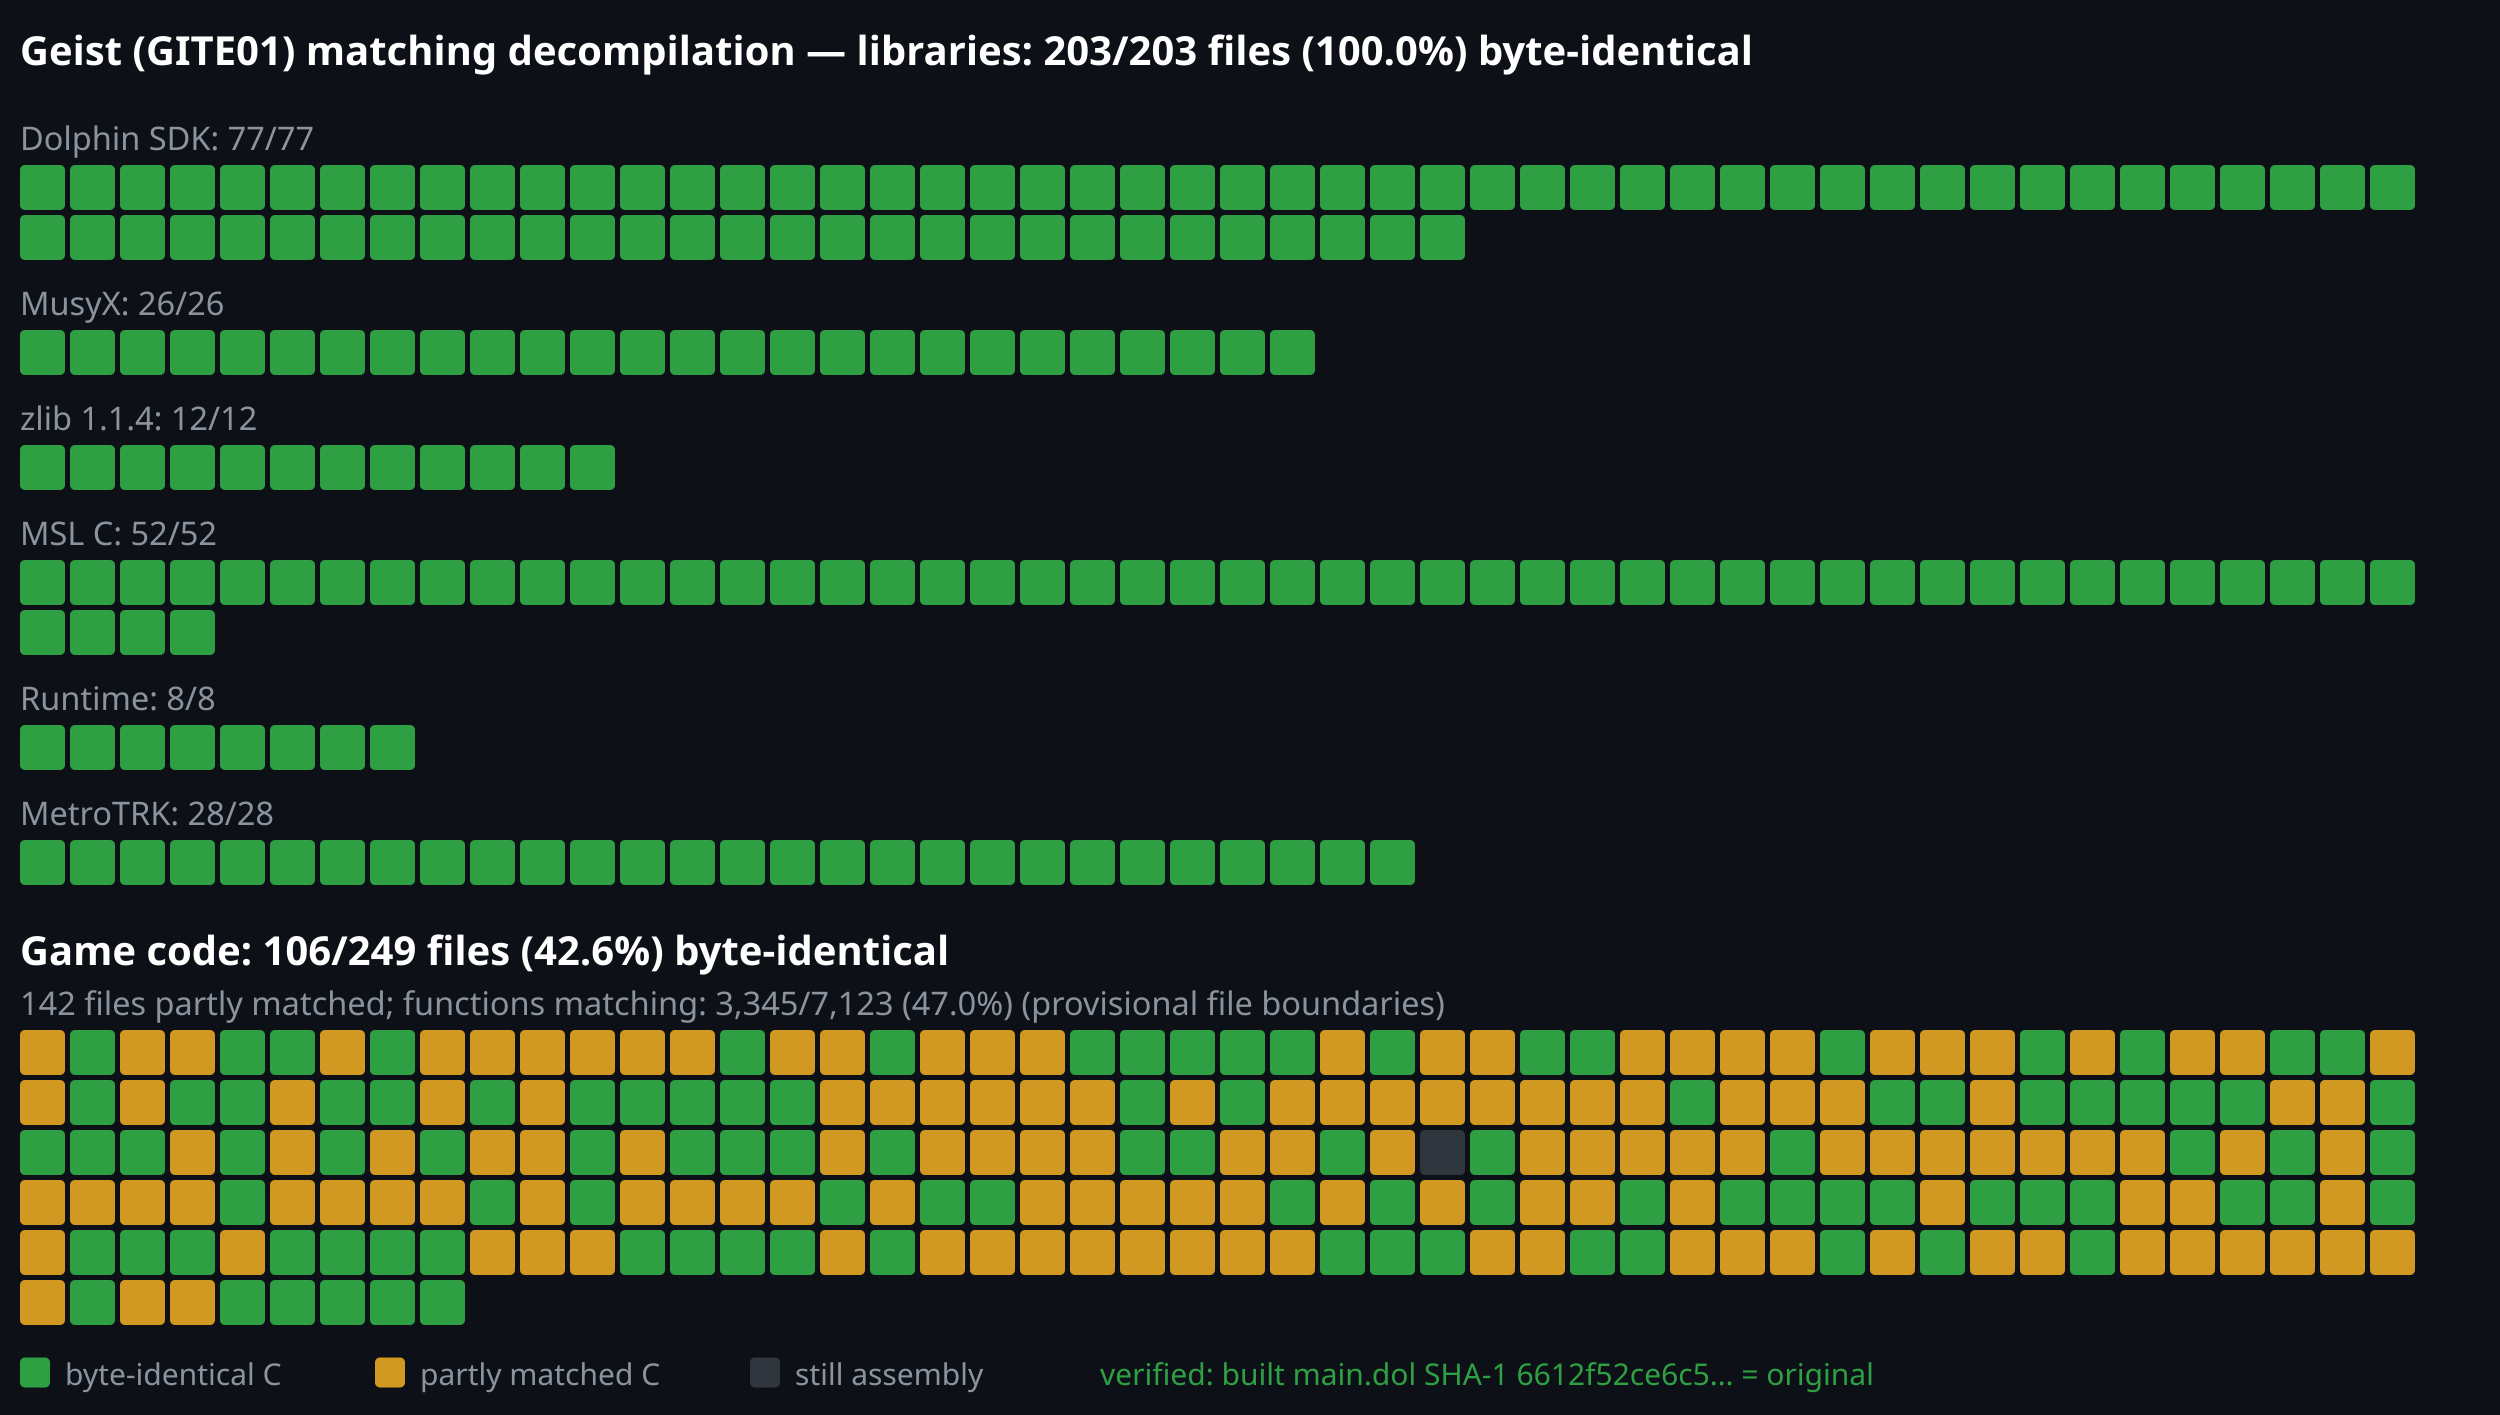
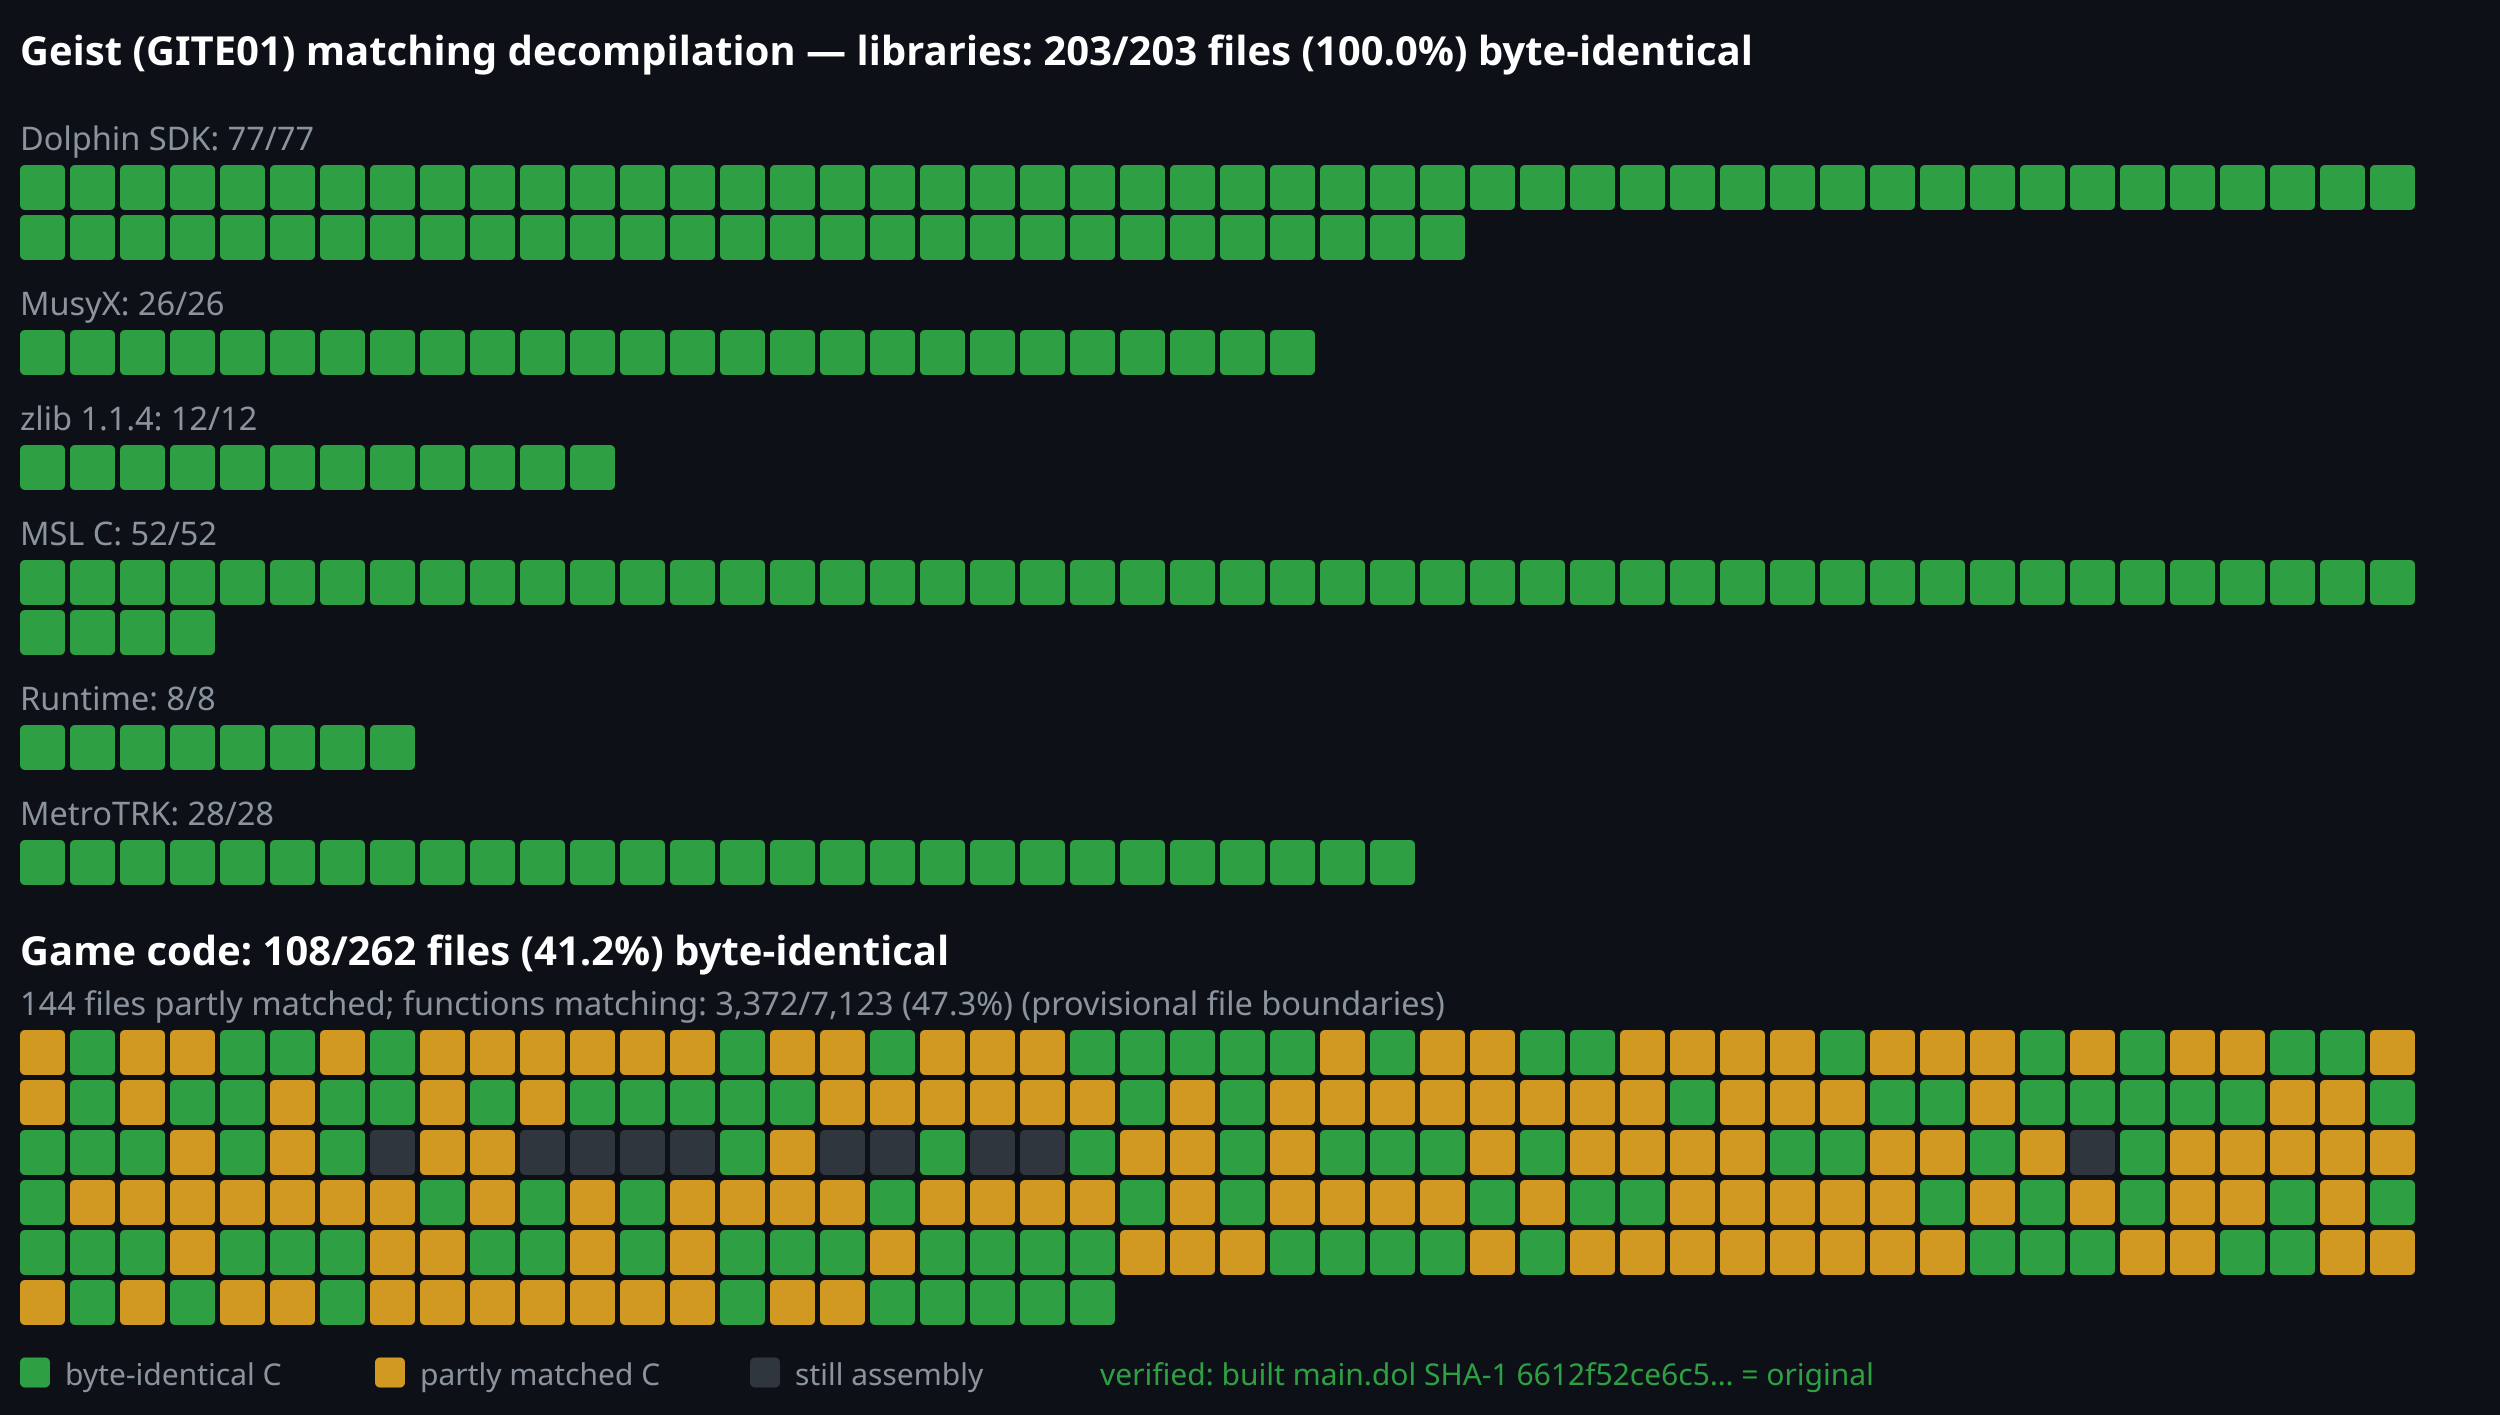
<svg xmlns="http://www.w3.org/2000/svg" viewBox="0 0 1000 566" width="1000" height="566">
  <rect width="1000" height="566" fill="#0d1117" />
  <text x="8" y="26" font-family="sans-serif" font-size="16" font-weight="bold" fill="#ffffff">Geist (GITE01) matching decompilation — libraries: 203/203 files (100.0%) byte-identical</text>
  <text x="8" y="60" font-family="sans-serif" font-size="13" font-weight="normal" fill="#8b949e">Dolphin SDK: 77/77</text>
  <rect x="8" y="66" width="18" height="18" rx="2" fill="#2ea043" />
  <rect x="28" y="66" width="18" height="18" rx="2" fill="#2ea043" />
  <rect x="48" y="66" width="18" height="18" rx="2" fill="#2ea043" />
  <rect x="68" y="66" width="18" height="18" rx="2" fill="#2ea043" />
  <rect x="88" y="66" width="18" height="18" rx="2" fill="#2ea043" />
  <rect x="108" y="66" width="18" height="18" rx="2" fill="#2ea043" />
  <rect x="128" y="66" width="18" height="18" rx="2" fill="#2ea043" />
  <rect x="148" y="66" width="18" height="18" rx="2" fill="#2ea043" />
  <rect x="168" y="66" width="18" height="18" rx="2" fill="#2ea043" />
  <rect x="188" y="66" width="18" height="18" rx="2" fill="#2ea043" />
  <rect x="208" y="66" width="18" height="18" rx="2" fill="#2ea043" />
  <rect x="228" y="66" width="18" height="18" rx="2" fill="#2ea043" />
  <rect x="248" y="66" width="18" height="18" rx="2" fill="#2ea043" />
  <rect x="268" y="66" width="18" height="18" rx="2" fill="#2ea043" />
  <rect x="288" y="66" width="18" height="18" rx="2" fill="#2ea043" />
  <rect x="308" y="66" width="18" height="18" rx="2" fill="#2ea043" />
  <rect x="328" y="66" width="18" height="18" rx="2" fill="#2ea043" />
  <rect x="348" y="66" width="18" height="18" rx="2" fill="#2ea043" />
  <rect x="368" y="66" width="18" height="18" rx="2" fill="#2ea043" />
  <rect x="388" y="66" width="18" height="18" rx="2" fill="#2ea043" />
  <rect x="408" y="66" width="18" height="18" rx="2" fill="#2ea043" />
  <rect x="428" y="66" width="18" height="18" rx="2" fill="#2ea043" />
  <rect x="448" y="66" width="18" height="18" rx="2" fill="#2ea043" />
  <rect x="468" y="66" width="18" height="18" rx="2" fill="#2ea043" />
  <rect x="488" y="66" width="18" height="18" rx="2" fill="#2ea043" />
  <rect x="508" y="66" width="18" height="18" rx="2" fill="#2ea043" />
  <rect x="528" y="66" width="18" height="18" rx="2" fill="#2ea043" />
  <rect x="548" y="66" width="18" height="18" rx="2" fill="#2ea043" />
  <rect x="568" y="66" width="18" height="18" rx="2" fill="#2ea043" />
  <rect x="588" y="66" width="18" height="18" rx="2" fill="#2ea043" />
  <rect x="608" y="66" width="18" height="18" rx="2" fill="#2ea043" />
  <rect x="628" y="66" width="18" height="18" rx="2" fill="#2ea043" />
  <rect x="648" y="66" width="18" height="18" rx="2" fill="#2ea043" />
  <rect x="668" y="66" width="18" height="18" rx="2" fill="#2ea043" />
  <rect x="688" y="66" width="18" height="18" rx="2" fill="#2ea043" />
  <rect x="708" y="66" width="18" height="18" rx="2" fill="#2ea043" />
  <rect x="728" y="66" width="18" height="18" rx="2" fill="#2ea043" />
  <rect x="748" y="66" width="18" height="18" rx="2" fill="#2ea043" />
  <rect x="768" y="66" width="18" height="18" rx="2" fill="#2ea043" />
  <rect x="788" y="66" width="18" height="18" rx="2" fill="#2ea043" />
  <rect x="808" y="66" width="18" height="18" rx="2" fill="#2ea043" />
  <rect x="828" y="66" width="18" height="18" rx="2" fill="#2ea043" />
  <rect x="848" y="66" width="18" height="18" rx="2" fill="#2ea043" />
  <rect x="868" y="66" width="18" height="18" rx="2" fill="#2ea043" />
  <rect x="888" y="66" width="18" height="18" rx="2" fill="#2ea043" />
  <rect x="908" y="66" width="18" height="18" rx="2" fill="#2ea043" />
  <rect x="928" y="66" width="18" height="18" rx="2" fill="#2ea043" />
  <rect x="948" y="66" width="18" height="18" rx="2" fill="#2ea043" />
  <rect x="8" y="86" width="18" height="18" rx="2" fill="#2ea043" />
  <rect x="28" y="86" width="18" height="18" rx="2" fill="#2ea043" />
  <rect x="48" y="86" width="18" height="18" rx="2" fill="#2ea043" />
  <rect x="68" y="86" width="18" height="18" rx="2" fill="#2ea043" />
  <rect x="88" y="86" width="18" height="18" rx="2" fill="#2ea043" />
  <rect x="108" y="86" width="18" height="18" rx="2" fill="#2ea043" />
  <rect x="128" y="86" width="18" height="18" rx="2" fill="#2ea043" />
  <rect x="148" y="86" width="18" height="18" rx="2" fill="#2ea043" />
  <rect x="168" y="86" width="18" height="18" rx="2" fill="#2ea043" />
  <rect x="188" y="86" width="18" height="18" rx="2" fill="#2ea043" />
  <rect x="208" y="86" width="18" height="18" rx="2" fill="#2ea043" />
  <rect x="228" y="86" width="18" height="18" rx="2" fill="#2ea043" />
  <rect x="248" y="86" width="18" height="18" rx="2" fill="#2ea043" />
  <rect x="268" y="86" width="18" height="18" rx="2" fill="#2ea043" />
  <rect x="288" y="86" width="18" height="18" rx="2" fill="#2ea043" />
  <rect x="308" y="86" width="18" height="18" rx="2" fill="#2ea043" />
  <rect x="328" y="86" width="18" height="18" rx="2" fill="#2ea043" />
  <rect x="348" y="86" width="18" height="18" rx="2" fill="#2ea043" />
  <rect x="368" y="86" width="18" height="18" rx="2" fill="#2ea043" />
  <rect x="388" y="86" width="18" height="18" rx="2" fill="#2ea043" />
  <rect x="408" y="86" width="18" height="18" rx="2" fill="#2ea043" />
  <rect x="428" y="86" width="18" height="18" rx="2" fill="#2ea043" />
  <rect x="448" y="86" width="18" height="18" rx="2" fill="#2ea043" />
  <rect x="468" y="86" width="18" height="18" rx="2" fill="#2ea043" />
  <rect x="488" y="86" width="18" height="18" rx="2" fill="#2ea043" />
  <rect x="508" y="86" width="18" height="18" rx="2" fill="#2ea043" />
  <rect x="528" y="86" width="18" height="18" rx="2" fill="#2ea043" />
  <rect x="548" y="86" width="18" height="18" rx="2" fill="#2ea043" />
  <rect x="568" y="86" width="18" height="18" rx="2" fill="#2ea043" />
  <text x="8" y="126" font-family="sans-serif" font-size="13" font-weight="normal" fill="#8b949e">MusyX: 26/26</text>
  <rect x="8" y="132" width="18" height="18" rx="2" fill="#2ea043" />
  <rect x="28" y="132" width="18" height="18" rx="2" fill="#2ea043" />
  <rect x="48" y="132" width="18" height="18" rx="2" fill="#2ea043" />
  <rect x="68" y="132" width="18" height="18" rx="2" fill="#2ea043" />
  <rect x="88" y="132" width="18" height="18" rx="2" fill="#2ea043" />
  <rect x="108" y="132" width="18" height="18" rx="2" fill="#2ea043" />
  <rect x="128" y="132" width="18" height="18" rx="2" fill="#2ea043" />
  <rect x="148" y="132" width="18" height="18" rx="2" fill="#2ea043" />
  <rect x="168" y="132" width="18" height="18" rx="2" fill="#2ea043" />
  <rect x="188" y="132" width="18" height="18" rx="2" fill="#2ea043" />
  <rect x="208" y="132" width="18" height="18" rx="2" fill="#2ea043" />
  <rect x="228" y="132" width="18" height="18" rx="2" fill="#2ea043" />
  <rect x="248" y="132" width="18" height="18" rx="2" fill="#2ea043" />
  <rect x="268" y="132" width="18" height="18" rx="2" fill="#2ea043" />
  <rect x="288" y="132" width="18" height="18" rx="2" fill="#2ea043" />
  <rect x="308" y="132" width="18" height="18" rx="2" fill="#2ea043" />
  <rect x="328" y="132" width="18" height="18" rx="2" fill="#2ea043" />
  <rect x="348" y="132" width="18" height="18" rx="2" fill="#2ea043" />
  <rect x="368" y="132" width="18" height="18" rx="2" fill="#2ea043" />
  <rect x="388" y="132" width="18" height="18" rx="2" fill="#2ea043" />
  <rect x="408" y="132" width="18" height="18" rx="2" fill="#2ea043" />
  <rect x="428" y="132" width="18" height="18" rx="2" fill="#2ea043" />
  <rect x="448" y="132" width="18" height="18" rx="2" fill="#2ea043" />
  <rect x="468" y="132" width="18" height="18" rx="2" fill="#2ea043" />
  <rect x="488" y="132" width="18" height="18" rx="2" fill="#2ea043" />
  <rect x="508" y="132" width="18" height="18" rx="2" fill="#2ea043" />
  <text x="8" y="172" font-family="sans-serif" font-size="13" font-weight="normal" fill="#8b949e">zlib 1.1.4: 12/12</text>
  <rect x="8" y="178" width="18" height="18" rx="2" fill="#2ea043" />
  <rect x="28" y="178" width="18" height="18" rx="2" fill="#2ea043" />
  <rect x="48" y="178" width="18" height="18" rx="2" fill="#2ea043" />
  <rect x="68" y="178" width="18" height="18" rx="2" fill="#2ea043" />
  <rect x="88" y="178" width="18" height="18" rx="2" fill="#2ea043" />
  <rect x="108" y="178" width="18" height="18" rx="2" fill="#2ea043" />
  <rect x="128" y="178" width="18" height="18" rx="2" fill="#2ea043" />
  <rect x="148" y="178" width="18" height="18" rx="2" fill="#2ea043" />
  <rect x="168" y="178" width="18" height="18" rx="2" fill="#2ea043" />
  <rect x="188" y="178" width="18" height="18" rx="2" fill="#2ea043" />
  <rect x="208" y="178" width="18" height="18" rx="2" fill="#2ea043" />
  <rect x="228" y="178" width="18" height="18" rx="2" fill="#2ea043" />
  <text x="8" y="218" font-family="sans-serif" font-size="13" font-weight="normal" fill="#8b949e">MSL C: 52/52</text>
  <rect x="8" y="224" width="18" height="18" rx="2" fill="#2ea043" />
  <rect x="28" y="224" width="18" height="18" rx="2" fill="#2ea043" />
  <rect x="48" y="224" width="18" height="18" rx="2" fill="#2ea043" />
  <rect x="68" y="224" width="18" height="18" rx="2" fill="#2ea043" />
  <rect x="88" y="224" width="18" height="18" rx="2" fill="#2ea043" />
  <rect x="108" y="224" width="18" height="18" rx="2" fill="#2ea043" />
  <rect x="128" y="224" width="18" height="18" rx="2" fill="#2ea043" />
  <rect x="148" y="224" width="18" height="18" rx="2" fill="#2ea043" />
  <rect x="168" y="224" width="18" height="18" rx="2" fill="#2ea043" />
  <rect x="188" y="224" width="18" height="18" rx="2" fill="#2ea043" />
  <rect x="208" y="224" width="18" height="18" rx="2" fill="#2ea043" />
  <rect x="228" y="224" width="18" height="18" rx="2" fill="#2ea043" />
  <rect x="248" y="224" width="18" height="18" rx="2" fill="#2ea043" />
  <rect x="268" y="224" width="18" height="18" rx="2" fill="#2ea043" />
  <rect x="288" y="224" width="18" height="18" rx="2" fill="#2ea043" />
  <rect x="308" y="224" width="18" height="18" rx="2" fill="#2ea043" />
  <rect x="328" y="224" width="18" height="18" rx="2" fill="#2ea043" />
  <rect x="348" y="224" width="18" height="18" rx="2" fill="#2ea043" />
  <rect x="368" y="224" width="18" height="18" rx="2" fill="#2ea043" />
  <rect x="388" y="224" width="18" height="18" rx="2" fill="#2ea043" />
  <rect x="408" y="224" width="18" height="18" rx="2" fill="#2ea043" />
  <rect x="428" y="224" width="18" height="18" rx="2" fill="#2ea043" />
  <rect x="448" y="224" width="18" height="18" rx="2" fill="#2ea043" />
  <rect x="468" y="224" width="18" height="18" rx="2" fill="#2ea043" />
  <rect x="488" y="224" width="18" height="18" rx="2" fill="#2ea043" />
  <rect x="508" y="224" width="18" height="18" rx="2" fill="#2ea043" />
  <rect x="528" y="224" width="18" height="18" rx="2" fill="#2ea043" />
  <rect x="548" y="224" width="18" height="18" rx="2" fill="#2ea043" />
  <rect x="568" y="224" width="18" height="18" rx="2" fill="#2ea043" />
  <rect x="588" y="224" width="18" height="18" rx="2" fill="#2ea043" />
  <rect x="608" y="224" width="18" height="18" rx="2" fill="#2ea043" />
  <rect x="628" y="224" width="18" height="18" rx="2" fill="#2ea043" />
  <rect x="648" y="224" width="18" height="18" rx="2" fill="#2ea043" />
  <rect x="668" y="224" width="18" height="18" rx="2" fill="#2ea043" />
  <rect x="688" y="224" width="18" height="18" rx="2" fill="#2ea043" />
  <rect x="708" y="224" width="18" height="18" rx="2" fill="#2ea043" />
  <rect x="728" y="224" width="18" height="18" rx="2" fill="#2ea043" />
  <rect x="748" y="224" width="18" height="18" rx="2" fill="#2ea043" />
  <rect x="768" y="224" width="18" height="18" rx="2" fill="#2ea043" />
  <rect x="788" y="224" width="18" height="18" rx="2" fill="#2ea043" />
  <rect x="808" y="224" width="18" height="18" rx="2" fill="#2ea043" />
  <rect x="828" y="224" width="18" height="18" rx="2" fill="#2ea043" />
  <rect x="848" y="224" width="18" height="18" rx="2" fill="#2ea043" />
  <rect x="868" y="224" width="18" height="18" rx="2" fill="#2ea043" />
  <rect x="888" y="224" width="18" height="18" rx="2" fill="#2ea043" />
  <rect x="908" y="224" width="18" height="18" rx="2" fill="#2ea043" />
  <rect x="928" y="224" width="18" height="18" rx="2" fill="#2ea043" />
  <rect x="948" y="224" width="18" height="18" rx="2" fill="#2ea043" />
  <rect x="8" y="244" width="18" height="18" rx="2" fill="#2ea043" />
  <rect x="28" y="244" width="18" height="18" rx="2" fill="#2ea043" />
  <rect x="48" y="244" width="18" height="18" rx="2" fill="#2ea043" />
  <rect x="68" y="244" width="18" height="18" rx="2" fill="#2ea043" />
  <text x="8" y="284" font-family="sans-serif" font-size="13" font-weight="normal" fill="#8b949e">Runtime: 8/8</text>
  <rect x="8" y="290" width="18" height="18" rx="2" fill="#2ea043" />
  <rect x="28" y="290" width="18" height="18" rx="2" fill="#2ea043" />
  <rect x="48" y="290" width="18" height="18" rx="2" fill="#2ea043" />
  <rect x="68" y="290" width="18" height="18" rx="2" fill="#2ea043" />
  <rect x="88" y="290" width="18" height="18" rx="2" fill="#2ea043" />
  <rect x="108" y="290" width="18" height="18" rx="2" fill="#2ea043" />
  <rect x="128" y="290" width="18" height="18" rx="2" fill="#2ea043" />
  <rect x="148" y="290" width="18" height="18" rx="2" fill="#2ea043" />
  <text x="8" y="330" font-family="sans-serif" font-size="13" font-weight="normal" fill="#8b949e">MetroTRK: 28/28</text>
  <rect x="8" y="336" width="18" height="18" rx="2" fill="#2ea043" />
  <rect x="28" y="336" width="18" height="18" rx="2" fill="#2ea043" />
  <rect x="48" y="336" width="18" height="18" rx="2" fill="#2ea043" />
  <rect x="68" y="336" width="18" height="18" rx="2" fill="#2ea043" />
  <rect x="88" y="336" width="18" height="18" rx="2" fill="#2ea043" />
  <rect x="108" y="336" width="18" height="18" rx="2" fill="#2ea043" />
  <rect x="128" y="336" width="18" height="18" rx="2" fill="#2ea043" />
  <rect x="148" y="336" width="18" height="18" rx="2" fill="#2ea043" />
  <rect x="168" y="336" width="18" height="18" rx="2" fill="#2ea043" />
  <rect x="188" y="336" width="18" height="18" rx="2" fill="#2ea043" />
  <rect x="208" y="336" width="18" height="18" rx="2" fill="#2ea043" />
  <rect x="228" y="336" width="18" height="18" rx="2" fill="#2ea043" />
  <rect x="248" y="336" width="18" height="18" rx="2" fill="#2ea043" />
  <rect x="268" y="336" width="18" height="18" rx="2" fill="#2ea043" />
  <rect x="288" y="336" width="18" height="18" rx="2" fill="#2ea043" />
  <rect x="308" y="336" width="18" height="18" rx="2" fill="#2ea043" />
  <rect x="328" y="336" width="18" height="18" rx="2" fill="#2ea043" />
  <rect x="348" y="336" width="18" height="18" rx="2" fill="#2ea043" />
  <rect x="368" y="336" width="18" height="18" rx="2" fill="#2ea043" />
  <rect x="388" y="336" width="18" height="18" rx="2" fill="#2ea043" />
  <rect x="408" y="336" width="18" height="18" rx="2" fill="#2ea043" />
  <rect x="428" y="336" width="18" height="18" rx="2" fill="#2ea043" />
  <rect x="448" y="336" width="18" height="18" rx="2" fill="#2ea043" />
  <rect x="468" y="336" width="18" height="18" rx="2" fill="#2ea043" />
  <rect x="488" y="336" width="18" height="18" rx="2" fill="#2ea043" />
  <rect x="508" y="336" width="18" height="18" rx="2" fill="#2ea043" />
  <rect x="528" y="336" width="18" height="18" rx="2" fill="#2ea043" />
  <rect x="548" y="336" width="18" height="18" rx="2" fill="#2ea043" />
-   <text x="8" y="386" font-family="sans-serif" font-size="16" font-weight="bold" fill="#ffffff">Game code: 106/249 files (42.6%) byte-identical</text>
-   <text x="8" y="406" font-family="sans-serif" font-size="13" font-weight="normal" fill="#8b949e">142 files partly matched; functions matching: 3,345/7,123 (47.0%) (provisional file boundaries)</text>
+   <text x="8" y="386" font-family="sans-serif" font-size="16" font-weight="bold" fill="#ffffff">Game code: 108/262 files (41.2%) byte-identical</text>
+   <text x="8" y="406" font-family="sans-serif" font-size="13" font-weight="normal" fill="#8b949e">144 files partly matched; functions matching: 3,372/7,123 (47.3%) (provisional file boundaries)</text>
  <rect x="8" y="412" width="18" height="18" rx="2" fill="#d29922" />
  <rect x="28" y="412" width="18" height="18" rx="2" fill="#2ea043" />
  <rect x="48" y="412" width="18" height="18" rx="2" fill="#d29922" />
  <rect x="68" y="412" width="18" height="18" rx="2" fill="#d29922" />
  <rect x="88" y="412" width="18" height="18" rx="2" fill="#2ea043" />
  <rect x="108" y="412" width="18" height="18" rx="2" fill="#2ea043" />
  <rect x="128" y="412" width="18" height="18" rx="2" fill="#d29922" />
  <rect x="148" y="412" width="18" height="18" rx="2" fill="#2ea043" />
  <rect x="168" y="412" width="18" height="18" rx="2" fill="#d29922" />
  <rect x="188" y="412" width="18" height="18" rx="2" fill="#d29922" />
  <rect x="208" y="412" width="18" height="18" rx="2" fill="#d29922" />
  <rect x="228" y="412" width="18" height="18" rx="2" fill="#d29922" />
  <rect x="248" y="412" width="18" height="18" rx="2" fill="#d29922" />
  <rect x="268" y="412" width="18" height="18" rx="2" fill="#d29922" />
  <rect x="288" y="412" width="18" height="18" rx="2" fill="#2ea043" />
  <rect x="308" y="412" width="18" height="18" rx="2" fill="#d29922" />
  <rect x="328" y="412" width="18" height="18" rx="2" fill="#d29922" />
  <rect x="348" y="412" width="18" height="18" rx="2" fill="#2ea043" />
  <rect x="368" y="412" width="18" height="18" rx="2" fill="#d29922" />
  <rect x="388" y="412" width="18" height="18" rx="2" fill="#d29922" />
  <rect x="408" y="412" width="18" height="18" rx="2" fill="#d29922" />
  <rect x="428" y="412" width="18" height="18" rx="2" fill="#2ea043" />
  <rect x="448" y="412" width="18" height="18" rx="2" fill="#2ea043" />
  <rect x="468" y="412" width="18" height="18" rx="2" fill="#2ea043" />
  <rect x="488" y="412" width="18" height="18" rx="2" fill="#2ea043" />
  <rect x="508" y="412" width="18" height="18" rx="2" fill="#2ea043" />
  <rect x="528" y="412" width="18" height="18" rx="2" fill="#d29922" />
  <rect x="548" y="412" width="18" height="18" rx="2" fill="#2ea043" />
  <rect x="568" y="412" width="18" height="18" rx="2" fill="#d29922" />
  <rect x="588" y="412" width="18" height="18" rx="2" fill="#d29922" />
  <rect x="608" y="412" width="18" height="18" rx="2" fill="#2ea043" />
  <rect x="628" y="412" width="18" height="18" rx="2" fill="#2ea043" />
  <rect x="648" y="412" width="18" height="18" rx="2" fill="#d29922" />
  <rect x="668" y="412" width="18" height="18" rx="2" fill="#d29922" />
  <rect x="688" y="412" width="18" height="18" rx="2" fill="#d29922" />
  <rect x="708" y="412" width="18" height="18" rx="2" fill="#d29922" />
  <rect x="728" y="412" width="18" height="18" rx="2" fill="#2ea043" />
  <rect x="748" y="412" width="18" height="18" rx="2" fill="#d29922" />
  <rect x="768" y="412" width="18" height="18" rx="2" fill="#d29922" />
  <rect x="788" y="412" width="18" height="18" rx="2" fill="#d29922" />
  <rect x="808" y="412" width="18" height="18" rx="2" fill="#2ea043" />
  <rect x="828" y="412" width="18" height="18" rx="2" fill="#d29922" />
  <rect x="848" y="412" width="18" height="18" rx="2" fill="#2ea043" />
  <rect x="868" y="412" width="18" height="18" rx="2" fill="#d29922" />
  <rect x="888" y="412" width="18" height="18" rx="2" fill="#d29922" />
  <rect x="908" y="412" width="18" height="18" rx="2" fill="#2ea043" />
  <rect x="928" y="412" width="18" height="18" rx="2" fill="#2ea043" />
  <rect x="948" y="412" width="18" height="18" rx="2" fill="#d29922" />
  <rect x="8" y="432" width="18" height="18" rx="2" fill="#d29922" />
  <rect x="28" y="432" width="18" height="18" rx="2" fill="#2ea043" />
  <rect x="48" y="432" width="18" height="18" rx="2" fill="#d29922" />
  <rect x="68" y="432" width="18" height="18" rx="2" fill="#2ea043" />
  <rect x="88" y="432" width="18" height="18" rx="2" fill="#2ea043" />
  <rect x="108" y="432" width="18" height="18" rx="2" fill="#d29922" />
  <rect x="128" y="432" width="18" height="18" rx="2" fill="#2ea043" />
  <rect x="148" y="432" width="18" height="18" rx="2" fill="#2ea043" />
  <rect x="168" y="432" width="18" height="18" rx="2" fill="#d29922" />
  <rect x="188" y="432" width="18" height="18" rx="2" fill="#2ea043" />
  <rect x="208" y="432" width="18" height="18" rx="2" fill="#d29922" />
  <rect x="228" y="432" width="18" height="18" rx="2" fill="#2ea043" />
  <rect x="248" y="432" width="18" height="18" rx="2" fill="#2ea043" />
  <rect x="268" y="432" width="18" height="18" rx="2" fill="#2ea043" />
  <rect x="288" y="432" width="18" height="18" rx="2" fill="#2ea043" />
  <rect x="308" y="432" width="18" height="18" rx="2" fill="#2ea043" />
  <rect x="328" y="432" width="18" height="18" rx="2" fill="#d29922" />
  <rect x="348" y="432" width="18" height="18" rx="2" fill="#d29922" />
  <rect x="368" y="432" width="18" height="18" rx="2" fill="#d29922" />
  <rect x="388" y="432" width="18" height="18" rx="2" fill="#d29922" />
  <rect x="408" y="432" width="18" height="18" rx="2" fill="#d29922" />
  <rect x="428" y="432" width="18" height="18" rx="2" fill="#d29922" />
  <rect x="448" y="432" width="18" height="18" rx="2" fill="#2ea043" />
  <rect x="468" y="432" width="18" height="18" rx="2" fill="#d29922" />
  <rect x="488" y="432" width="18" height="18" rx="2" fill="#2ea043" />
  <rect x="508" y="432" width="18" height="18" rx="2" fill="#d29922" />
  <rect x="528" y="432" width="18" height="18" rx="2" fill="#d29922" />
  <rect x="548" y="432" width="18" height="18" rx="2" fill="#d29922" />
  <rect x="568" y="432" width="18" height="18" rx="2" fill="#d29922" />
  <rect x="588" y="432" width="18" height="18" rx="2" fill="#d29922" />
  <rect x="608" y="432" width="18" height="18" rx="2" fill="#d29922" />
  <rect x="628" y="432" width="18" height="18" rx="2" fill="#d29922" />
  <rect x="648" y="432" width="18" height="18" rx="2" fill="#d29922" />
  <rect x="668" y="432" width="18" height="18" rx="2" fill="#2ea043" />
  <rect x="688" y="432" width="18" height="18" rx="2" fill="#d29922" />
  <rect x="708" y="432" width="18" height="18" rx="2" fill="#d29922" />
  <rect x="728" y="432" width="18" height="18" rx="2" fill="#d29922" />
  <rect x="748" y="432" width="18" height="18" rx="2" fill="#2ea043" />
  <rect x="768" y="432" width="18" height="18" rx="2" fill="#2ea043" />
  <rect x="788" y="432" width="18" height="18" rx="2" fill="#d29922" />
  <rect x="808" y="432" width="18" height="18" rx="2" fill="#2ea043" />
  <rect x="828" y="432" width="18" height="18" rx="2" fill="#2ea043" />
  <rect x="848" y="432" width="18" height="18" rx="2" fill="#2ea043" />
  <rect x="868" y="432" width="18" height="18" rx="2" fill="#2ea043" />
  <rect x="888" y="432" width="18" height="18" rx="2" fill="#2ea043" />
  <rect x="908" y="432" width="18" height="18" rx="2" fill="#d29922" />
  <rect x="928" y="432" width="18" height="18" rx="2" fill="#d29922" />
  <rect x="948" y="432" width="18" height="18" rx="2" fill="#2ea043" />
  <rect x="8" y="452" width="18" height="18" rx="2" fill="#2ea043" />
  <rect x="28" y="452" width="18" height="18" rx="2" fill="#2ea043" />
  <rect x="48" y="452" width="18" height="18" rx="2" fill="#2ea043" />
  <rect x="68" y="452" width="18" height="18" rx="2" fill="#d29922" />
  <rect x="88" y="452" width="18" height="18" rx="2" fill="#2ea043" />
  <rect x="108" y="452" width="18" height="18" rx="2" fill="#d29922" />
  <rect x="128" y="452" width="18" height="18" rx="2" fill="#2ea043" />
-   <rect x="148" y="452" width="18" height="18" rx="2" fill="#d29922" />
-   <rect x="168" y="452" width="18" height="18" rx="2" fill="#2ea043" />
+   <rect x="148" y="452" width="18" height="18" rx="2" fill="#30363d" />
+   <rect x="168" y="452" width="18" height="18" rx="2" fill="#d29922" />
  <rect x="188" y="452" width="18" height="18" rx="2" fill="#d29922" />
-   <rect x="208" y="452" width="18" height="18" rx="2" fill="#d29922" />
-   <rect x="228" y="452" width="18" height="18" rx="2" fill="#2ea043" />
-   <rect x="248" y="452" width="18" height="18" rx="2" fill="#d29922" />
-   <rect x="268" y="452" width="18" height="18" rx="2" fill="#2ea043" />
+   <rect x="208" y="452" width="18" height="18" rx="2" fill="#30363d" />
+   <rect x="228" y="452" width="18" height="18" rx="2" fill="#30363d" />
+   <rect x="248" y="452" width="18" height="18" rx="2" fill="#30363d" />
+   <rect x="268" y="452" width="18" height="18" rx="2" fill="#30363d" />
  <rect x="288" y="452" width="18" height="18" rx="2" fill="#2ea043" />
-   <rect x="308" y="452" width="18" height="18" rx="2" fill="#2ea043" />
-   <rect x="328" y="452" width="18" height="18" rx="2" fill="#d29922" />
-   <rect x="348" y="452" width="18" height="18" rx="2" fill="#2ea043" />
-   <rect x="368" y="452" width="18" height="18" rx="2" fill="#d29922" />
-   <rect x="388" y="452" width="18" height="18" rx="2" fill="#d29922" />
-   <rect x="408" y="452" width="18" height="18" rx="2" fill="#d29922" />
-   <rect x="428" y="452" width="18" height="18" rx="2" fill="#d29922" />
-   <rect x="448" y="452" width="18" height="18" rx="2" fill="#2ea043" />
-   <rect x="468" y="452" width="18" height="18" rx="2" fill="#2ea043" />
-   <rect x="488" y="452" width="18" height="18" rx="2" fill="#d29922" />
+   <rect x="308" y="452" width="18" height="18" rx="2" fill="#d29922" />
+   <rect x="328" y="452" width="18" height="18" rx="2" fill="#30363d" />
+   <rect x="348" y="452" width="18" height="18" rx="2" fill="#30363d" />
+   <rect x="368" y="452" width="18" height="18" rx="2" fill="#2ea043" />
+   <rect x="388" y="452" width="18" height="18" rx="2" fill="#30363d" />
+   <rect x="408" y="452" width="18" height="18" rx="2" fill="#30363d" />
+   <rect x="428" y="452" width="18" height="18" rx="2" fill="#2ea043" />
+   <rect x="448" y="452" width="18" height="18" rx="2" fill="#d29922" />
+   <rect x="468" y="452" width="18" height="18" rx="2" fill="#d29922" />
+   <rect x="488" y="452" width="18" height="18" rx="2" fill="#2ea043" />
  <rect x="508" y="452" width="18" height="18" rx="2" fill="#d29922" />
  <rect x="528" y="452" width="18" height="18" rx="2" fill="#2ea043" />
-   <rect x="548" y="452" width="18" height="18" rx="2" fill="#d29922" />
-   <rect x="568" y="452" width="18" height="18" rx="2" fill="#30363d" />
-   <rect x="588" y="452" width="18" height="18" rx="2" fill="#2ea043" />
-   <rect x="608" y="452" width="18" height="18" rx="2" fill="#d29922" />
+   <rect x="548" y="452" width="18" height="18" rx="2" fill="#2ea043" />
+   <rect x="568" y="452" width="18" height="18" rx="2" fill="#2ea043" />
+   <rect x="588" y="452" width="18" height="18" rx="2" fill="#d29922" />
+   <rect x="608" y="452" width="18" height="18" rx="2" fill="#2ea043" />
  <rect x="628" y="452" width="18" height="18" rx="2" fill="#d29922" />
  <rect x="648" y="452" width="18" height="18" rx="2" fill="#d29922" />
  <rect x="668" y="452" width="18" height="18" rx="2" fill="#d29922" />
  <rect x="688" y="452" width="18" height="18" rx="2" fill="#d29922" />
  <rect x="708" y="452" width="18" height="18" rx="2" fill="#2ea043" />
-   <rect x="728" y="452" width="18" height="18" rx="2" fill="#d29922" />
+   <rect x="728" y="452" width="18" height="18" rx="2" fill="#2ea043" />
  <rect x="748" y="452" width="18" height="18" rx="2" fill="#d29922" />
  <rect x="768" y="452" width="18" height="18" rx="2" fill="#d29922" />
-   <rect x="788" y="452" width="18" height="18" rx="2" fill="#d29922" />
+   <rect x="788" y="452" width="18" height="18" rx="2" fill="#2ea043" />
  <rect x="808" y="452" width="18" height="18" rx="2" fill="#d29922" />
-   <rect x="828" y="452" width="18" height="18" rx="2" fill="#d29922" />
-   <rect x="848" y="452" width="18" height="18" rx="2" fill="#d29922" />
-   <rect x="868" y="452" width="18" height="18" rx="2" fill="#2ea043" />
+   <rect x="828" y="452" width="18" height="18" rx="2" fill="#30363d" />
+   <rect x="848" y="452" width="18" height="18" rx="2" fill="#2ea043" />
+   <rect x="868" y="452" width="18" height="18" rx="2" fill="#d29922" />
  <rect x="888" y="452" width="18" height="18" rx="2" fill="#d29922" />
-   <rect x="908" y="452" width="18" height="18" rx="2" fill="#2ea043" />
+   <rect x="908" y="452" width="18" height="18" rx="2" fill="#d29922" />
  <rect x="928" y="452" width="18" height="18" rx="2" fill="#d29922" />
-   <rect x="948" y="452" width="18" height="18" rx="2" fill="#2ea043" />
-   <rect x="8" y="472" width="18" height="18" rx="2" fill="#d29922" />
+   <rect x="948" y="452" width="18" height="18" rx="2" fill="#d29922" />
+   <rect x="8" y="472" width="18" height="18" rx="2" fill="#2ea043" />
  <rect x="28" y="472" width="18" height="18" rx="2" fill="#d29922" />
  <rect x="48" y="472" width="18" height="18" rx="2" fill="#d29922" />
  <rect x="68" y="472" width="18" height="18" rx="2" fill="#d29922" />
-   <rect x="88" y="472" width="18" height="18" rx="2" fill="#2ea043" />
+   <rect x="88" y="472" width="18" height="18" rx="2" fill="#d29922" />
  <rect x="108" y="472" width="18" height="18" rx="2" fill="#d29922" />
  <rect x="128" y="472" width="18" height="18" rx="2" fill="#d29922" />
  <rect x="148" y="472" width="18" height="18" rx="2" fill="#d29922" />
-   <rect x="168" y="472" width="18" height="18" rx="2" fill="#d29922" />
-   <rect x="188" y="472" width="18" height="18" rx="2" fill="#2ea043" />
-   <rect x="208" y="472" width="18" height="18" rx="2" fill="#d29922" />
-   <rect x="228" y="472" width="18" height="18" rx="2" fill="#2ea043" />
-   <rect x="248" y="472" width="18" height="18" rx="2" fill="#d29922" />
+   <rect x="168" y="472" width="18" height="18" rx="2" fill="#2ea043" />
+   <rect x="188" y="472" width="18" height="18" rx="2" fill="#d29922" />
+   <rect x="208" y="472" width="18" height="18" rx="2" fill="#2ea043" />
+   <rect x="228" y="472" width="18" height="18" rx="2" fill="#d29922" />
+   <rect x="248" y="472" width="18" height="18" rx="2" fill="#2ea043" />
  <rect x="268" y="472" width="18" height="18" rx="2" fill="#d29922" />
  <rect x="288" y="472" width="18" height="18" rx="2" fill="#d29922" />
  <rect x="308" y="472" width="18" height="18" rx="2" fill="#d29922" />
-   <rect x="328" y="472" width="18" height="18" rx="2" fill="#2ea043" />
-   <rect x="348" y="472" width="18" height="18" rx="2" fill="#d29922" />
-   <rect x="368" y="472" width="18" height="18" rx="2" fill="#2ea043" />
-   <rect x="388" y="472" width="18" height="18" rx="2" fill="#2ea043" />
+   <rect x="328" y="472" width="18" height="18" rx="2" fill="#d29922" />
+   <rect x="348" y="472" width="18" height="18" rx="2" fill="#2ea043" />
+   <rect x="368" y="472" width="18" height="18" rx="2" fill="#d29922" />
+   <rect x="388" y="472" width="18" height="18" rx="2" fill="#d29922" />
  <rect x="408" y="472" width="18" height="18" rx="2" fill="#d29922" />
  <rect x="428" y="472" width="18" height="18" rx="2" fill="#d29922" />
-   <rect x="448" y="472" width="18" height="18" rx="2" fill="#d29922" />
+   <rect x="448" y="472" width="18" height="18" rx="2" fill="#2ea043" />
  <rect x="468" y="472" width="18" height="18" rx="2" fill="#d29922" />
-   <rect x="488" y="472" width="18" height="18" rx="2" fill="#d29922" />
-   <rect x="508" y="472" width="18" height="18" rx="2" fill="#2ea043" />
+   <rect x="488" y="472" width="18" height="18" rx="2" fill="#2ea043" />
+   <rect x="508" y="472" width="18" height="18" rx="2" fill="#d29922" />
  <rect x="528" y="472" width="18" height="18" rx="2" fill="#d29922" />
-   <rect x="548" y="472" width="18" height="18" rx="2" fill="#2ea043" />
+   <rect x="548" y="472" width="18" height="18" rx="2" fill="#d29922" />
  <rect x="568" y="472" width="18" height="18" rx="2" fill="#d29922" />
  <rect x="588" y="472" width="18" height="18" rx="2" fill="#2ea043" />
  <rect x="608" y="472" width="18" height="18" rx="2" fill="#d29922" />
-   <rect x="628" y="472" width="18" height="18" rx="2" fill="#d29922" />
+   <rect x="628" y="472" width="18" height="18" rx="2" fill="#2ea043" />
  <rect x="648" y="472" width="18" height="18" rx="2" fill="#2ea043" />
  <rect x="668" y="472" width="18" height="18" rx="2" fill="#d29922" />
-   <rect x="688" y="472" width="18" height="18" rx="2" fill="#2ea043" />
-   <rect x="708" y="472" width="18" height="18" rx="2" fill="#2ea043" />
-   <rect x="728" y="472" width="18" height="18" rx="2" fill="#2ea043" />
-   <rect x="748" y="472" width="18" height="18" rx="2" fill="#2ea043" />
-   <rect x="768" y="472" width="18" height="18" rx="2" fill="#d29922" />
-   <rect x="788" y="472" width="18" height="18" rx="2" fill="#2ea043" />
+   <rect x="688" y="472" width="18" height="18" rx="2" fill="#d29922" />
+   <rect x="708" y="472" width="18" height="18" rx="2" fill="#d29922" />
+   <rect x="728" y="472" width="18" height="18" rx="2" fill="#d29922" />
+   <rect x="748" y="472" width="18" height="18" rx="2" fill="#d29922" />
+   <rect x="768" y="472" width="18" height="18" rx="2" fill="#2ea043" />
+   <rect x="788" y="472" width="18" height="18" rx="2" fill="#d29922" />
  <rect x="808" y="472" width="18" height="18" rx="2" fill="#2ea043" />
-   <rect x="828" y="472" width="18" height="18" rx="2" fill="#2ea043" />
-   <rect x="848" y="472" width="18" height="18" rx="2" fill="#d29922" />
+   <rect x="828" y="472" width="18" height="18" rx="2" fill="#d29922" />
+   <rect x="848" y="472" width="18" height="18" rx="2" fill="#2ea043" />
  <rect x="868" y="472" width="18" height="18" rx="2" fill="#d29922" />
-   <rect x="888" y="472" width="18" height="18" rx="2" fill="#2ea043" />
+   <rect x="888" y="472" width="18" height="18" rx="2" fill="#d29922" />
  <rect x="908" y="472" width="18" height="18" rx="2" fill="#2ea043" />
  <rect x="928" y="472" width="18" height="18" rx="2" fill="#d29922" />
  <rect x="948" y="472" width="18" height="18" rx="2" fill="#2ea043" />
-   <rect x="8" y="492" width="18" height="18" rx="2" fill="#d29922" />
+   <rect x="8" y="492" width="18" height="18" rx="2" fill="#2ea043" />
  <rect x="28" y="492" width="18" height="18" rx="2" fill="#2ea043" />
  <rect x="48" y="492" width="18" height="18" rx="2" fill="#2ea043" />
-   <rect x="68" y="492" width="18" height="18" rx="2" fill="#2ea043" />
-   <rect x="88" y="492" width="18" height="18" rx="2" fill="#d29922" />
+   <rect x="68" y="492" width="18" height="18" rx="2" fill="#d29922" />
+   <rect x="88" y="492" width="18" height="18" rx="2" fill="#2ea043" />
  <rect x="108" y="492" width="18" height="18" rx="2" fill="#2ea043" />
  <rect x="128" y="492" width="18" height="18" rx="2" fill="#2ea043" />
-   <rect x="148" y="492" width="18" height="18" rx="2" fill="#2ea043" />
-   <rect x="168" y="492" width="18" height="18" rx="2" fill="#2ea043" />
-   <rect x="188" y="492" width="18" height="18" rx="2" fill="#d29922" />
-   <rect x="208" y="492" width="18" height="18" rx="2" fill="#d29922" />
+   <rect x="148" y="492" width="18" height="18" rx="2" fill="#d29922" />
+   <rect x="168" y="492" width="18" height="18" rx="2" fill="#d29922" />
+   <rect x="188" y="492" width="18" height="18" rx="2" fill="#2ea043" />
+   <rect x="208" y="492" width="18" height="18" rx="2" fill="#2ea043" />
  <rect x="228" y="492" width="18" height="18" rx="2" fill="#d29922" />
  <rect x="248" y="492" width="18" height="18" rx="2" fill="#2ea043" />
-   <rect x="268" y="492" width="18" height="18" rx="2" fill="#2ea043" />
+   <rect x="268" y="492" width="18" height="18" rx="2" fill="#d29922" />
  <rect x="288" y="492" width="18" height="18" rx="2" fill="#2ea043" />
  <rect x="308" y="492" width="18" height="18" rx="2" fill="#2ea043" />
-   <rect x="328" y="492" width="18" height="18" rx="2" fill="#d29922" />
-   <rect x="348" y="492" width="18" height="18" rx="2" fill="#2ea043" />
-   <rect x="368" y="492" width="18" height="18" rx="2" fill="#d29922" />
-   <rect x="388" y="492" width="18" height="18" rx="2" fill="#d29922" />
-   <rect x="408" y="492" width="18" height="18" rx="2" fill="#d29922" />
-   <rect x="428" y="492" width="18" height="18" rx="2" fill="#d29922" />
+   <rect x="328" y="492" width="18" height="18" rx="2" fill="#2ea043" />
+   <rect x="348" y="492" width="18" height="18" rx="2" fill="#d29922" />
+   <rect x="368" y="492" width="18" height="18" rx="2" fill="#2ea043" />
+   <rect x="388" y="492" width="18" height="18" rx="2" fill="#2ea043" />
+   <rect x="408" y="492" width="18" height="18" rx="2" fill="#2ea043" />
+   <rect x="428" y="492" width="18" height="18" rx="2" fill="#2ea043" />
  <rect x="448" y="492" width="18" height="18" rx="2" fill="#d29922" />
  <rect x="468" y="492" width="18" height="18" rx="2" fill="#d29922" />
  <rect x="488" y="492" width="18" height="18" rx="2" fill="#d29922" />
-   <rect x="508" y="492" width="18" height="18" rx="2" fill="#d29922" />
+   <rect x="508" y="492" width="18" height="18" rx="2" fill="#2ea043" />
  <rect x="528" y="492" width="18" height="18" rx="2" fill="#2ea043" />
  <rect x="548" y="492" width="18" height="18" rx="2" fill="#2ea043" />
  <rect x="568" y="492" width="18" height="18" rx="2" fill="#2ea043" />
  <rect x="588" y="492" width="18" height="18" rx="2" fill="#d29922" />
-   <rect x="608" y="492" width="18" height="18" rx="2" fill="#d29922" />
-   <rect x="628" y="492" width="18" height="18" rx="2" fill="#2ea043" />
-   <rect x="648" y="492" width="18" height="18" rx="2" fill="#2ea043" />
+   <rect x="608" y="492" width="18" height="18" rx="2" fill="#2ea043" />
+   <rect x="628" y="492" width="18" height="18" rx="2" fill="#d29922" />
+   <rect x="648" y="492" width="18" height="18" rx="2" fill="#d29922" />
  <rect x="668" y="492" width="18" height="18" rx="2" fill="#d29922" />
  <rect x="688" y="492" width="18" height="18" rx="2" fill="#d29922" />
  <rect x="708" y="492" width="18" height="18" rx="2" fill="#d29922" />
-   <rect x="728" y="492" width="18" height="18" rx="2" fill="#2ea043" />
+   <rect x="728" y="492" width="18" height="18" rx="2" fill="#d29922" />
  <rect x="748" y="492" width="18" height="18" rx="2" fill="#d29922" />
-   <rect x="768" y="492" width="18" height="18" rx="2" fill="#2ea043" />
-   <rect x="788" y="492" width="18" height="18" rx="2" fill="#d29922" />
-   <rect x="808" y="492" width="18" height="18" rx="2" fill="#d29922" />
+   <rect x="768" y="492" width="18" height="18" rx="2" fill="#d29922" />
+   <rect x="788" y="492" width="18" height="18" rx="2" fill="#2ea043" />
+   <rect x="808" y="492" width="18" height="18" rx="2" fill="#2ea043" />
  <rect x="828" y="492" width="18" height="18" rx="2" fill="#2ea043" />
  <rect x="848" y="492" width="18" height="18" rx="2" fill="#d29922" />
  <rect x="868" y="492" width="18" height="18" rx="2" fill="#d29922" />
-   <rect x="888" y="492" width="18" height="18" rx="2" fill="#d29922" />
-   <rect x="908" y="492" width="18" height="18" rx="2" fill="#d29922" />
+   <rect x="888" y="492" width="18" height="18" rx="2" fill="#2ea043" />
+   <rect x="908" y="492" width="18" height="18" rx="2" fill="#2ea043" />
  <rect x="928" y="492" width="18" height="18" rx="2" fill="#d29922" />
  <rect x="948" y="492" width="18" height="18" rx="2" fill="#d29922" />
  <rect x="8" y="512" width="18" height="18" rx="2" fill="#d29922" />
  <rect x="28" y="512" width="18" height="18" rx="2" fill="#2ea043" />
  <rect x="48" y="512" width="18" height="18" rx="2" fill="#d29922" />
-   <rect x="68" y="512" width="18" height="18" rx="2" fill="#d29922" />
-   <rect x="88" y="512" width="18" height="18" rx="2" fill="#2ea043" />
-   <rect x="108" y="512" width="18" height="18" rx="2" fill="#2ea043" />
+   <rect x="68" y="512" width="18" height="18" rx="2" fill="#2ea043" />
+   <rect x="88" y="512" width="18" height="18" rx="2" fill="#d29922" />
+   <rect x="108" y="512" width="18" height="18" rx="2" fill="#d29922" />
  <rect x="128" y="512" width="18" height="18" rx="2" fill="#2ea043" />
-   <rect x="148" y="512" width="18" height="18" rx="2" fill="#2ea043" />
-   <rect x="168" y="512" width="18" height="18" rx="2" fill="#2ea043" />
+   <rect x="148" y="512" width="18" height="18" rx="2" fill="#d29922" />
+   <rect x="168" y="512" width="18" height="18" rx="2" fill="#d29922" />
+   <rect x="188" y="512" width="18" height="18" rx="2" fill="#d29922" />
+   <rect x="208" y="512" width="18" height="18" rx="2" fill="#d29922" />
+   <rect x="228" y="512" width="18" height="18" rx="2" fill="#d29922" />
+   <rect x="248" y="512" width="18" height="18" rx="2" fill="#d29922" />
+   <rect x="268" y="512" width="18" height="18" rx="2" fill="#d29922" />
+   <rect x="288" y="512" width="18" height="18" rx="2" fill="#2ea043" />
+   <rect x="308" y="512" width="18" height="18" rx="2" fill="#d29922" />
+   <rect x="328" y="512" width="18" height="18" rx="2" fill="#d29922" />
+   <rect x="348" y="512" width="18" height="18" rx="2" fill="#2ea043" />
+   <rect x="368" y="512" width="18" height="18" rx="2" fill="#2ea043" />
+   <rect x="388" y="512" width="18" height="18" rx="2" fill="#2ea043" />
+   <rect x="408" y="512" width="18" height="18" rx="2" fill="#2ea043" />
+   <rect x="428" y="512" width="18" height="18" rx="2" fill="#2ea043" />
  <rect x="8" y="543" width="12" height="12" rx="2" fill="#2ea043" />
  <text x="26" y="554" font-family="sans-serif" font-size="12" font-weight="normal" fill="#8b949e">byte-identical C</text>
  <rect x="150" y="543" width="12" height="12" rx="2" fill="#d29922" />
  <text x="168" y="554" font-family="sans-serif" font-size="12" font-weight="normal" fill="#8b949e">partly matched C</text>
  <rect x="300" y="543" width="12" height="12" rx="2" fill="#30363d" />
  <text x="318" y="554" font-family="sans-serif" font-size="12" font-weight="normal" fill="#8b949e">still assembly</text>
  <text x="440" y="554" font-family="sans-serif" font-size="12" font-weight="normal" fill="#2ea043">verified: built main.dol SHA-1 6612f52ce6c5… = original</text>
</svg>
